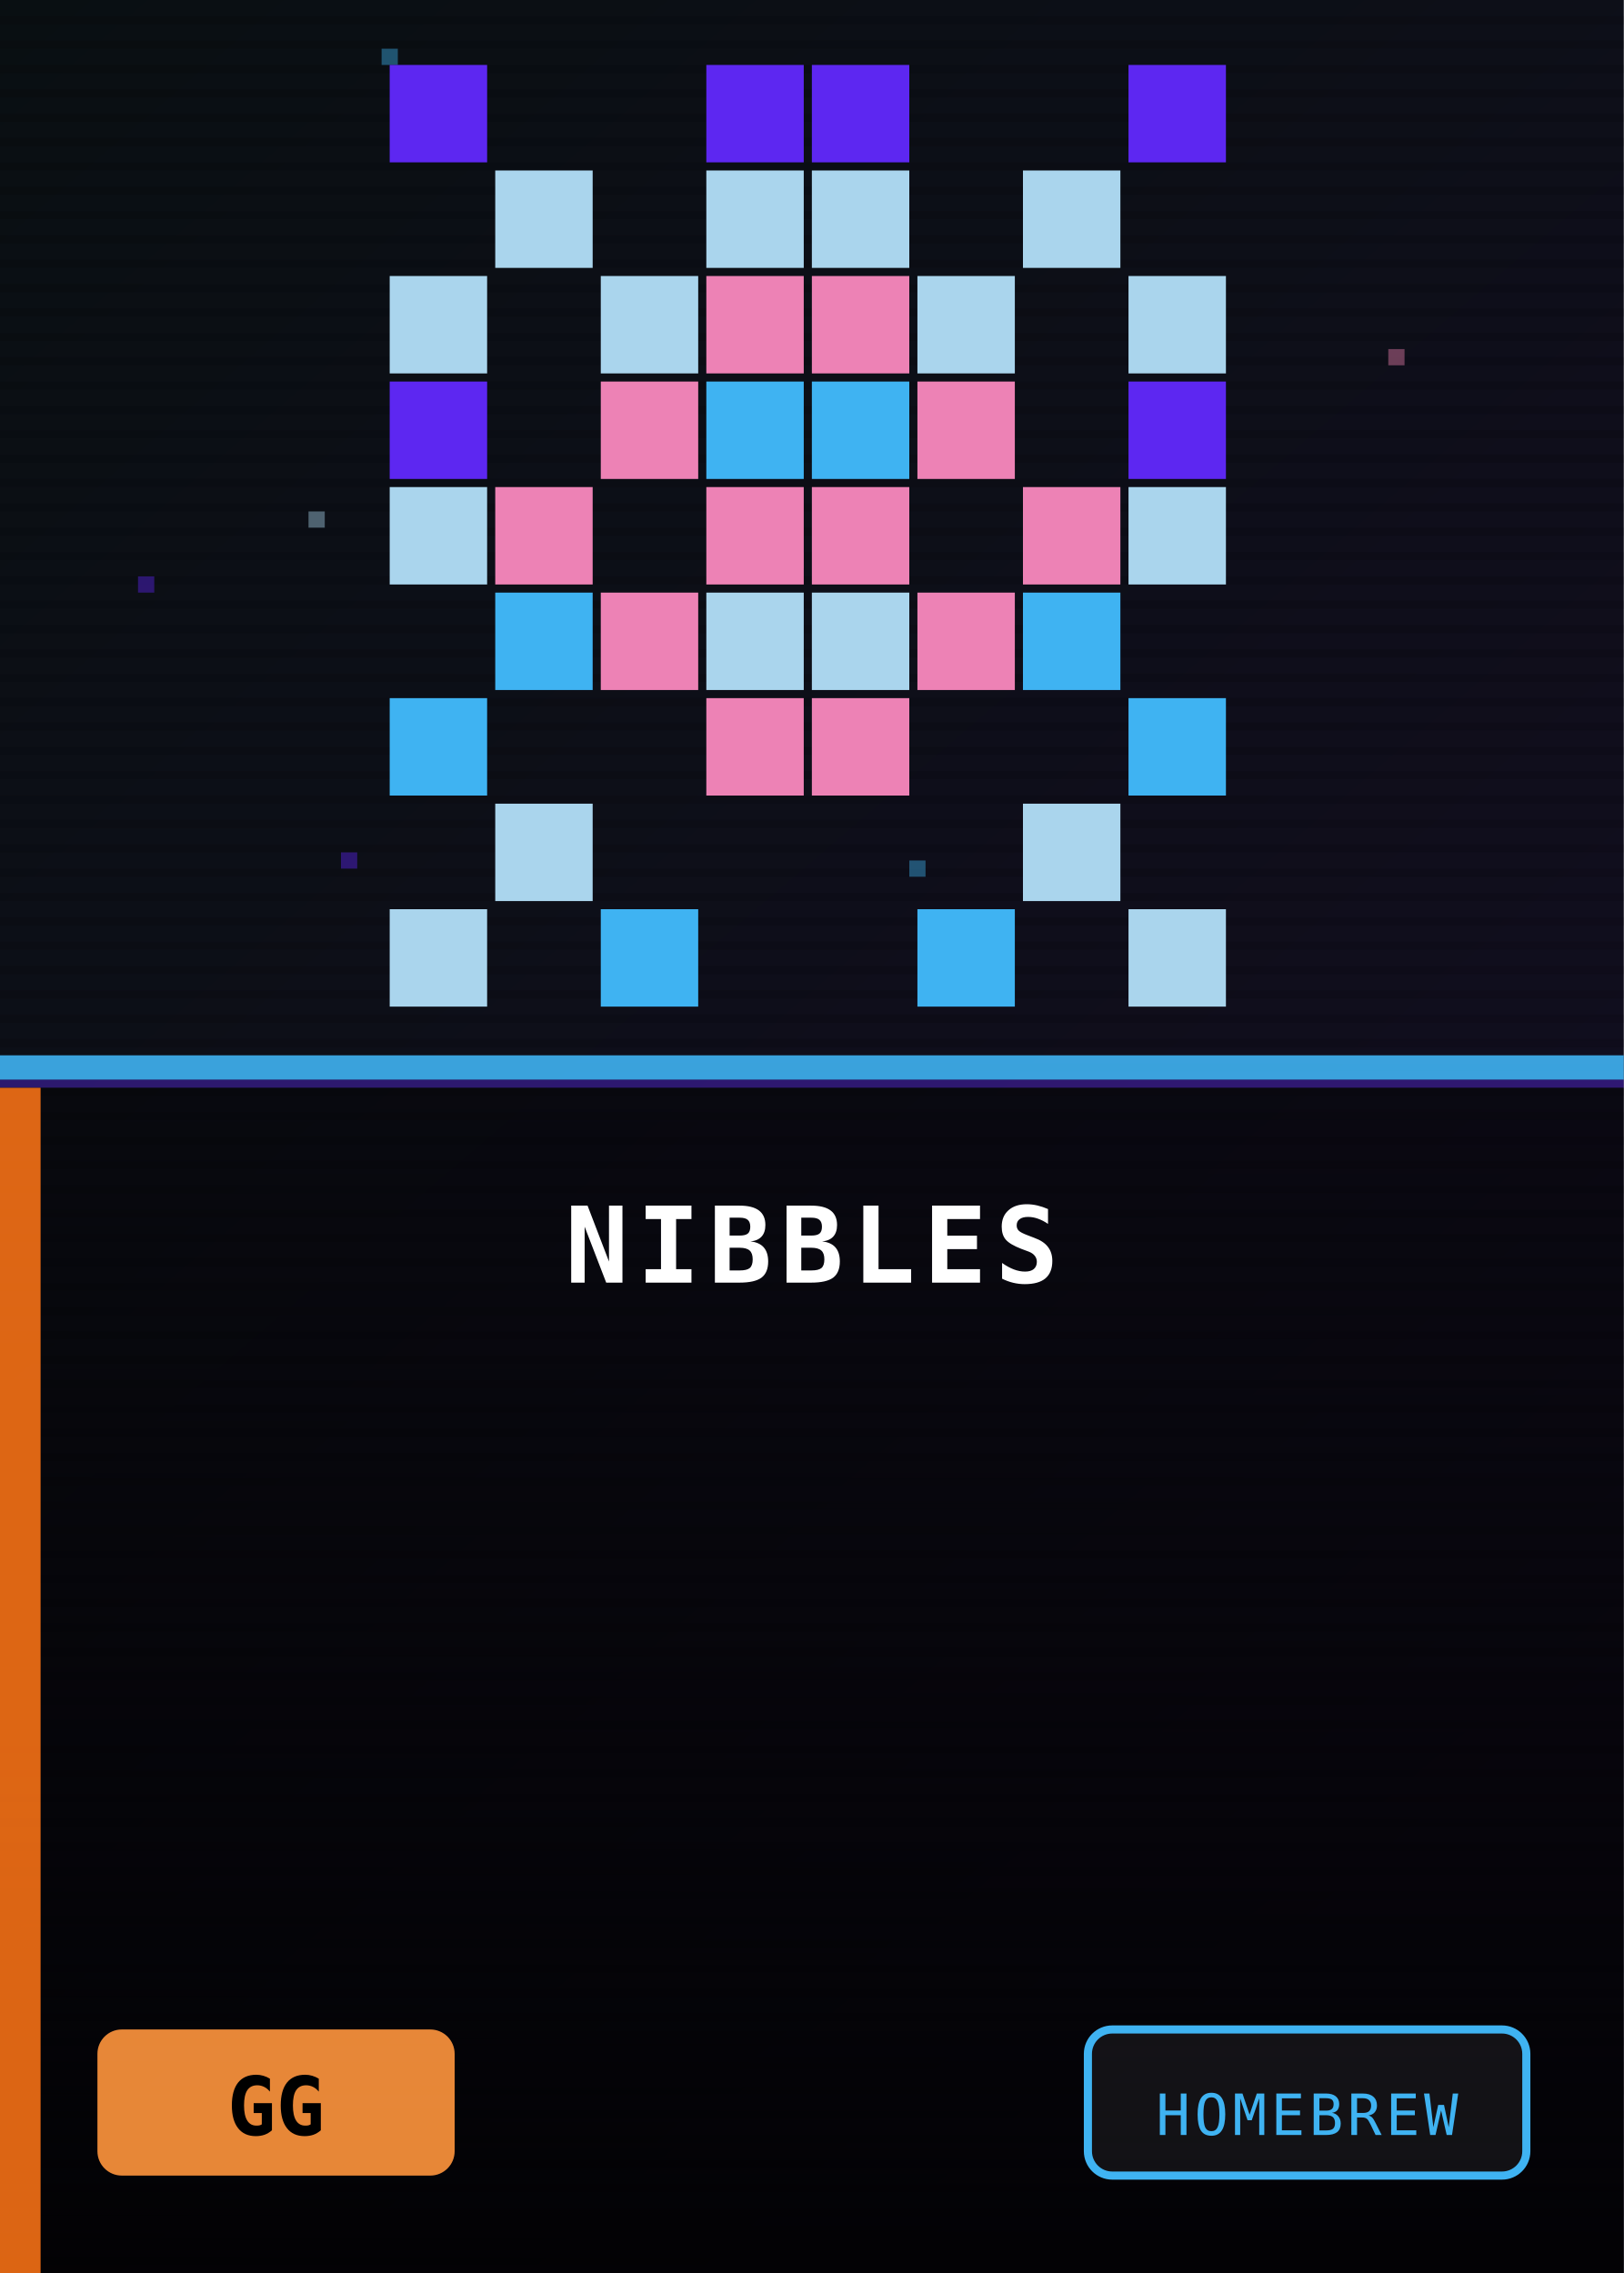
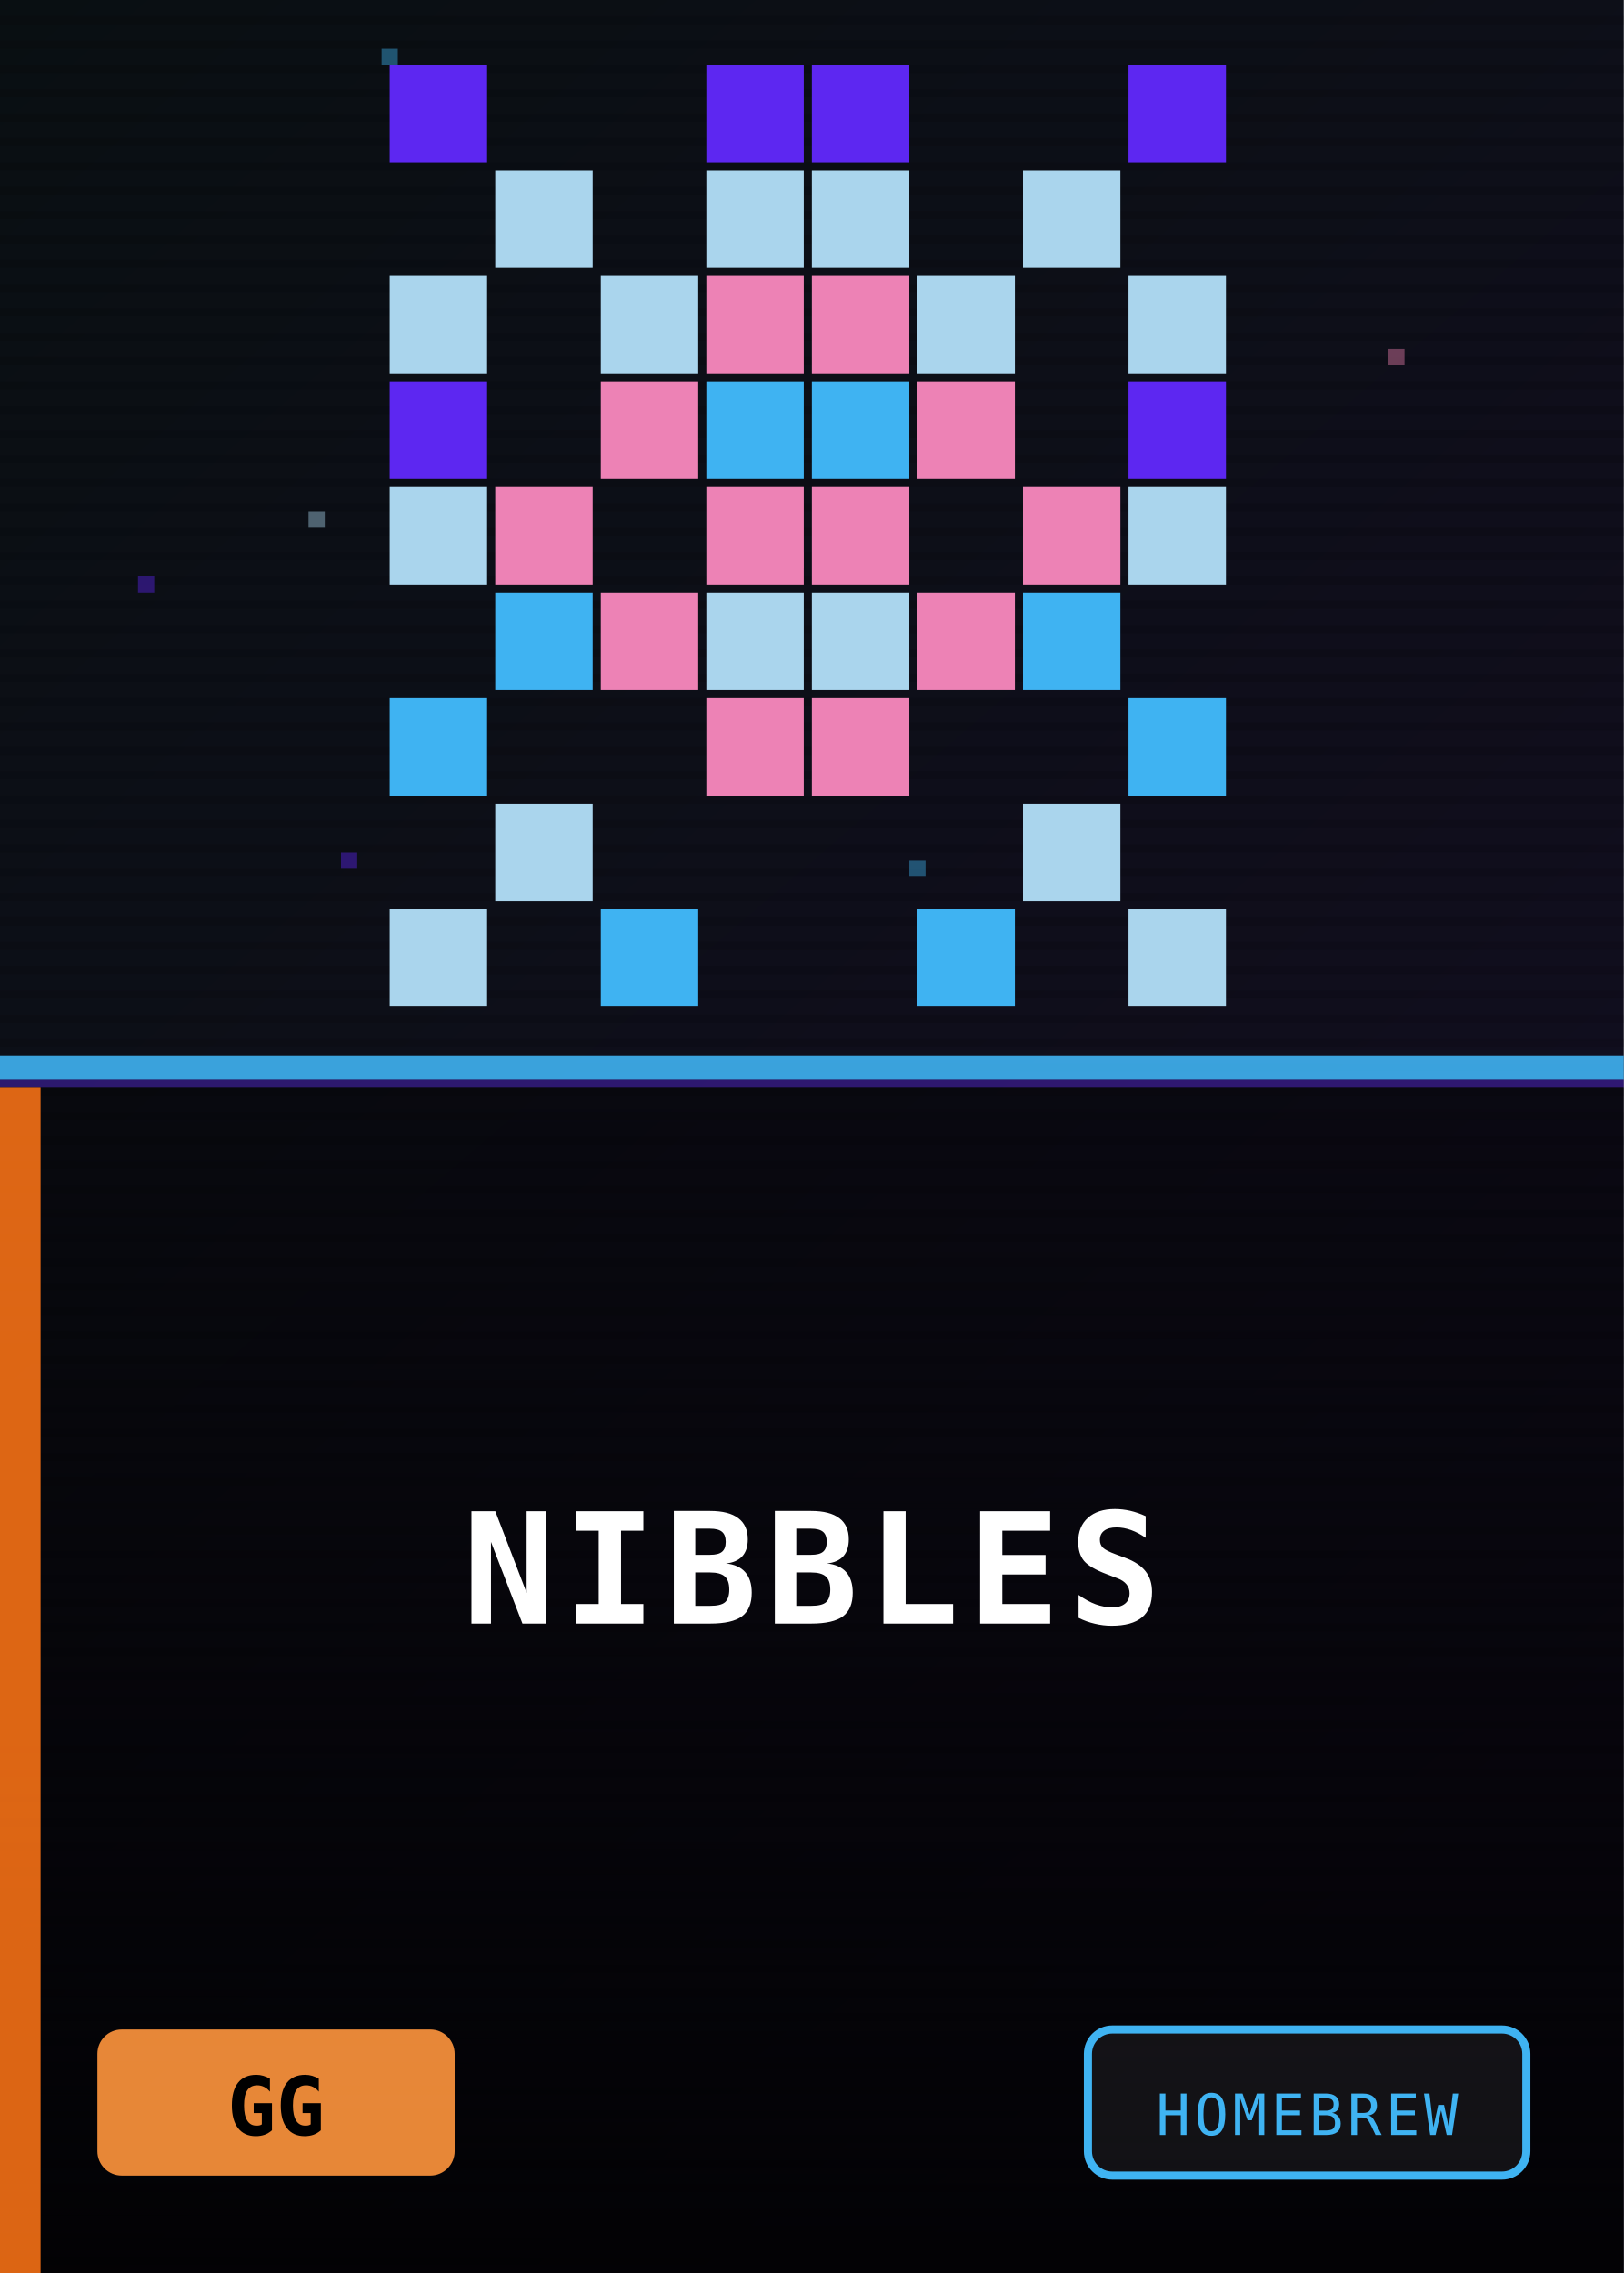
<svg xmlns="http://www.w3.org/2000/svg" viewBox="0 0 200 280" width="200" height="280">
  <defs>
    <linearGradient id="bg490017" x1="0" y1="0" x2="0.6" y2="1">
      <stop offset="0%" stop-color="#0c1317" />
      <stop offset="100%" stop-color="#18122a" />
    </linearGradient>
    <linearGradient id="bot490017" x1="0" y1="0" x2="0" y2="1">
      <stop offset="0%" stop-color="rgba(0,0,0,0.52)" />
      <stop offset="100%" stop-color="rgba(0,0,0,0.88)" />
    </linearGradient>
    <pattern id="scan490017" width="1" height="3" patternUnits="userSpaceOnUse">
      <rect y="2" width="200" height="1" fill="rgba(0,0,0,0.12)" />
    </pattern>
  </defs>
  <rect width="200" height="280" fill="url(#bg490017)" />
  <rect width="200" height="280" fill="url(#scan490017)" />
  <rect x="112" y="106" width="2" height="2" fill="#3fb3f2" opacity="0.55" />
  <rect x="17" y="71" width="2" height="2" fill="#5d27f1" opacity="0.55" />
  <rect x="171" y="43" width="2" height="2" fill="#ed82b5" opacity="0.55" />
  <rect x="38" y="63" width="2" height="2" fill="#aad5ed" opacity="0.55" />
  <rect x="47" y="6" width="2" height="2" fill="#3fb3f2" opacity="0.55" />
  <rect x="42" y="105" width="2" height="2" fill="#5d27f1" opacity="0.55" />
  <rect x="97" y="68" width="2" height="2" fill="#ed82b5" opacity="0.55" />
  <rect x="0" y="0" width="200" height="134" fill="rgba(0,0,0,0.22)" />
  <rect x="48" y="8" width="12" height="12" fill="#5d27f1" />
  <rect x="139" y="8" width="12" height="12" fill="#5d27f1" />
  <rect x="87" y="8" width="12" height="12" fill="#5d27f1" />
  <rect x="100" y="8" width="12" height="12" fill="#5d27f1" />
  <rect x="61" y="21" width="12" height="12" fill="#aad5ed" />
  <rect x="126" y="21" width="12" height="12" fill="#aad5ed" />
  <rect x="87" y="21" width="12" height="12" fill="#aad5ed" />
  <rect x="100" y="21" width="12" height="12" fill="#aad5ed" />
  <rect x="48" y="34" width="12" height="12" fill="#aad5ed" />
  <rect x="139" y="34" width="12" height="12" fill="#aad5ed" />
  <rect x="74" y="34" width="12" height="12" fill="#aad5ed" />
  <rect x="113" y="34" width="12" height="12" fill="#aad5ed" />
  <rect x="87" y="34" width="12" height="12" fill="#ed82b5" />
  <rect x="100" y="34" width="12" height="12" fill="#ed82b5" />
  <rect x="48" y="47" width="12" height="12" fill="#5d27f1" />
  <rect x="139" y="47" width="12" height="12" fill="#5d27f1" />
  <rect x="74" y="47" width="12" height="12" fill="#ed82b5" />
  <rect x="113" y="47" width="12" height="12" fill="#ed82b5" />
  <rect x="87" y="47" width="12" height="12" fill="#3fb3f2" />
  <rect x="100" y="47" width="12" height="12" fill="#3fb3f2" />
  <rect x="48" y="60" width="12" height="12" fill="#aad5ed" />
  <rect x="139" y="60" width="12" height="12" fill="#aad5ed" />
  <rect x="61" y="60" width="12" height="12" fill="#ed82b5" />
  <rect x="126" y="60" width="12" height="12" fill="#ed82b5" />
  <rect x="87" y="60" width="12" height="12" fill="#ed82b5" />
  <rect x="100" y="60" width="12" height="12" fill="#ed82b5" />
  <rect x="61" y="73" width="12" height="12" fill="#3fb3f2" />
  <rect x="126" y="73" width="12" height="12" fill="#3fb3f2" />
  <rect x="74" y="73" width="12" height="12" fill="#ed82b5" />
  <rect x="113" y="73" width="12" height="12" fill="#ed82b5" />
  <rect x="87" y="73" width="12" height="12" fill="#aad5ed" />
  <rect x="100" y="73" width="12" height="12" fill="#aad5ed" />
  <rect x="48" y="86" width="12" height="12" fill="#3fb3f2" />
  <rect x="139" y="86" width="12" height="12" fill="#3fb3f2" />
  <rect x="87" y="86" width="12" height="12" fill="#ed82b5" />
  <rect x="100" y="86" width="12" height="12" fill="#ed82b5" />
  <rect x="61" y="99" width="12" height="12" fill="#aad5ed" />
  <rect x="126" y="99" width="12" height="12" fill="#aad5ed" />
  <rect x="48" y="112" width="12" height="12" fill="#aad5ed" />
  <rect x="139" y="112" width="12" height="12" fill="#aad5ed" />
  <rect x="74" y="112" width="12" height="12" fill="#3fb3f2" />
  <rect x="113" y="112" width="12" height="12" fill="#3fb3f2" />
  <rect x="0" y="130" width="200" height="3" fill="#3fb3f2" opacity="0.9" />
  <rect x="0" y="133" width="200" height="1" fill="#5d27f1" opacity="0.4" />
  <rect x="0" y="134" width="200" height="146" fill="url(#bot490017)" />
  <rect x="0" y="134" width="5" height="146" fill="#f97316" opacity="0.88" />
-   <text x="100" y="158" text-anchor="middle" font-family="monospace,sans-serif" font-size="13" font-weight="900" letter-spacing="1" fill="white">NIBBLES</text>
+   <text x="100" y="200" text-anchor="middle" font-family="monospace,sans-serif" font-size="19" font-weight="900" letter-spacing="1" fill="white">NIBBLES</text>
  <rect x="12" y="250" width="44" height="18" rx="3" fill="#fb923c" opacity="0.92" />
  <text x="34" y="263" text-anchor="middle" font-family="monospace" font-size="10" font-weight="700" fill="#000">GG</text>
  <rect x="134" y="250" width="54" height="18" rx="3" fill="rgba(255,255,255,0.06)" stroke="#3fb3f2" stroke-width="1" />
  <text x="161" y="263" text-anchor="middle" font-family="monospace" font-size="7" fill="#3fb3f2" letter-spacing="0.5">HOMEBREW</text>
</svg>
